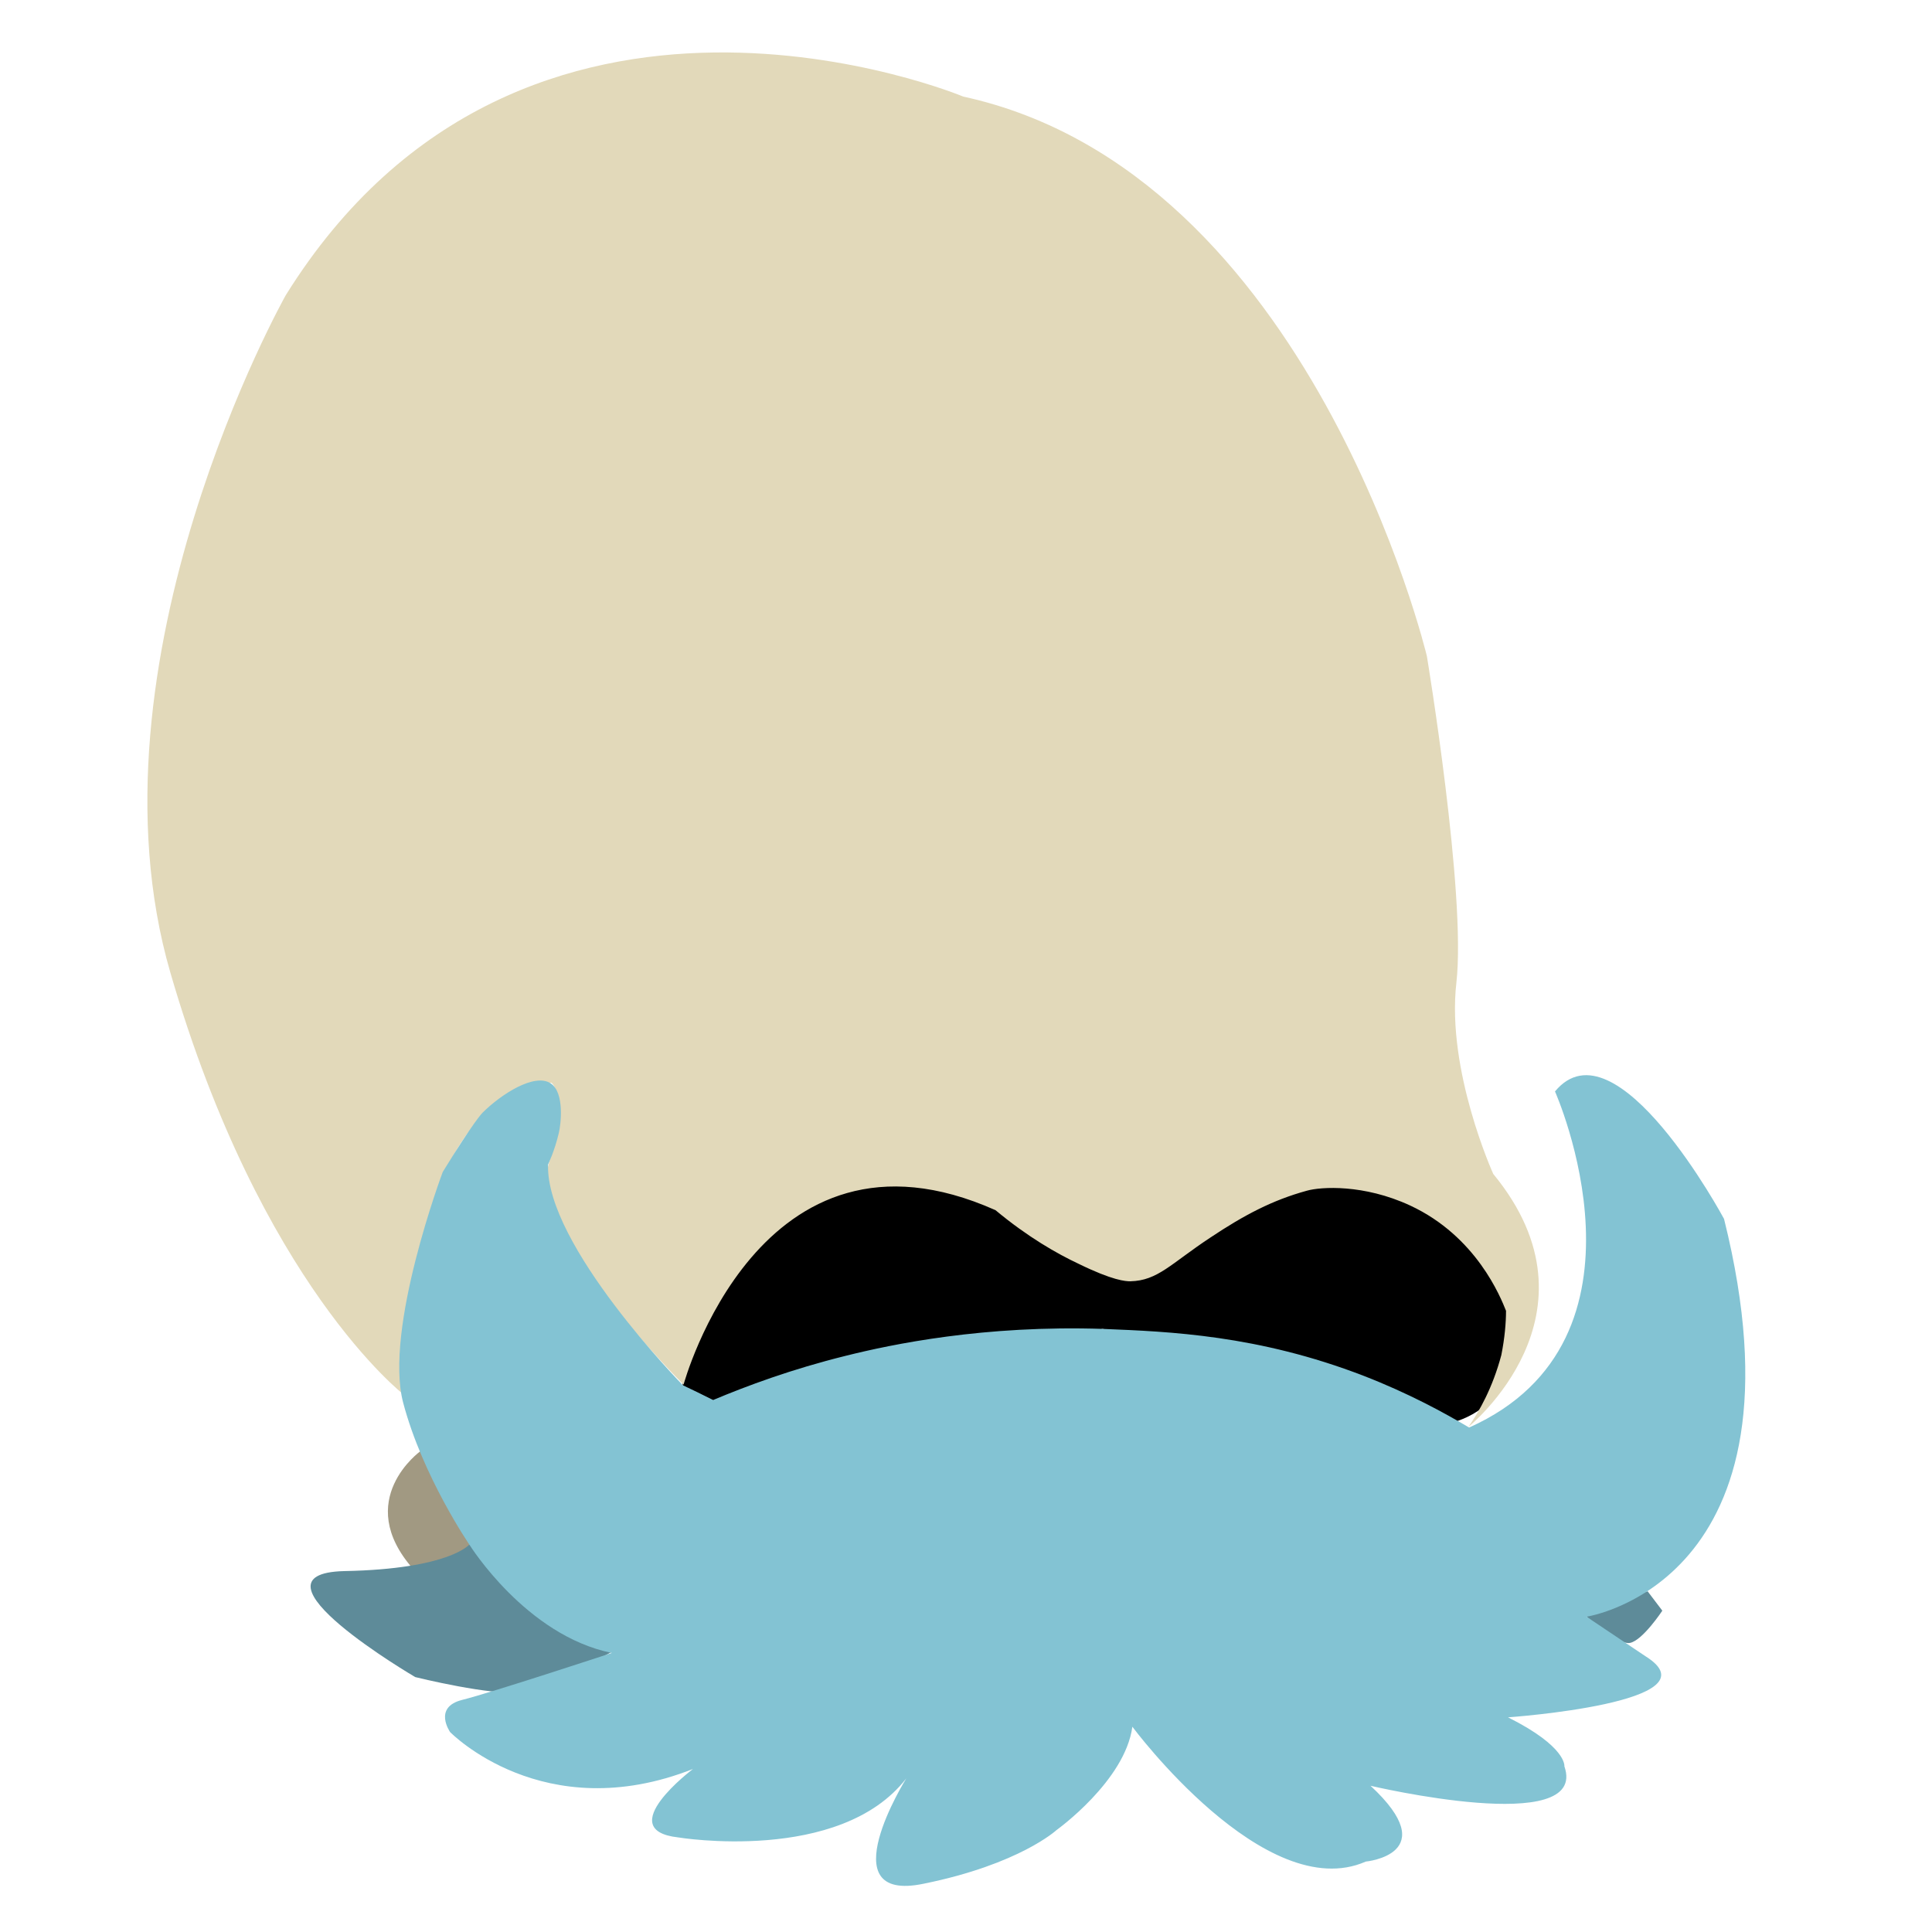
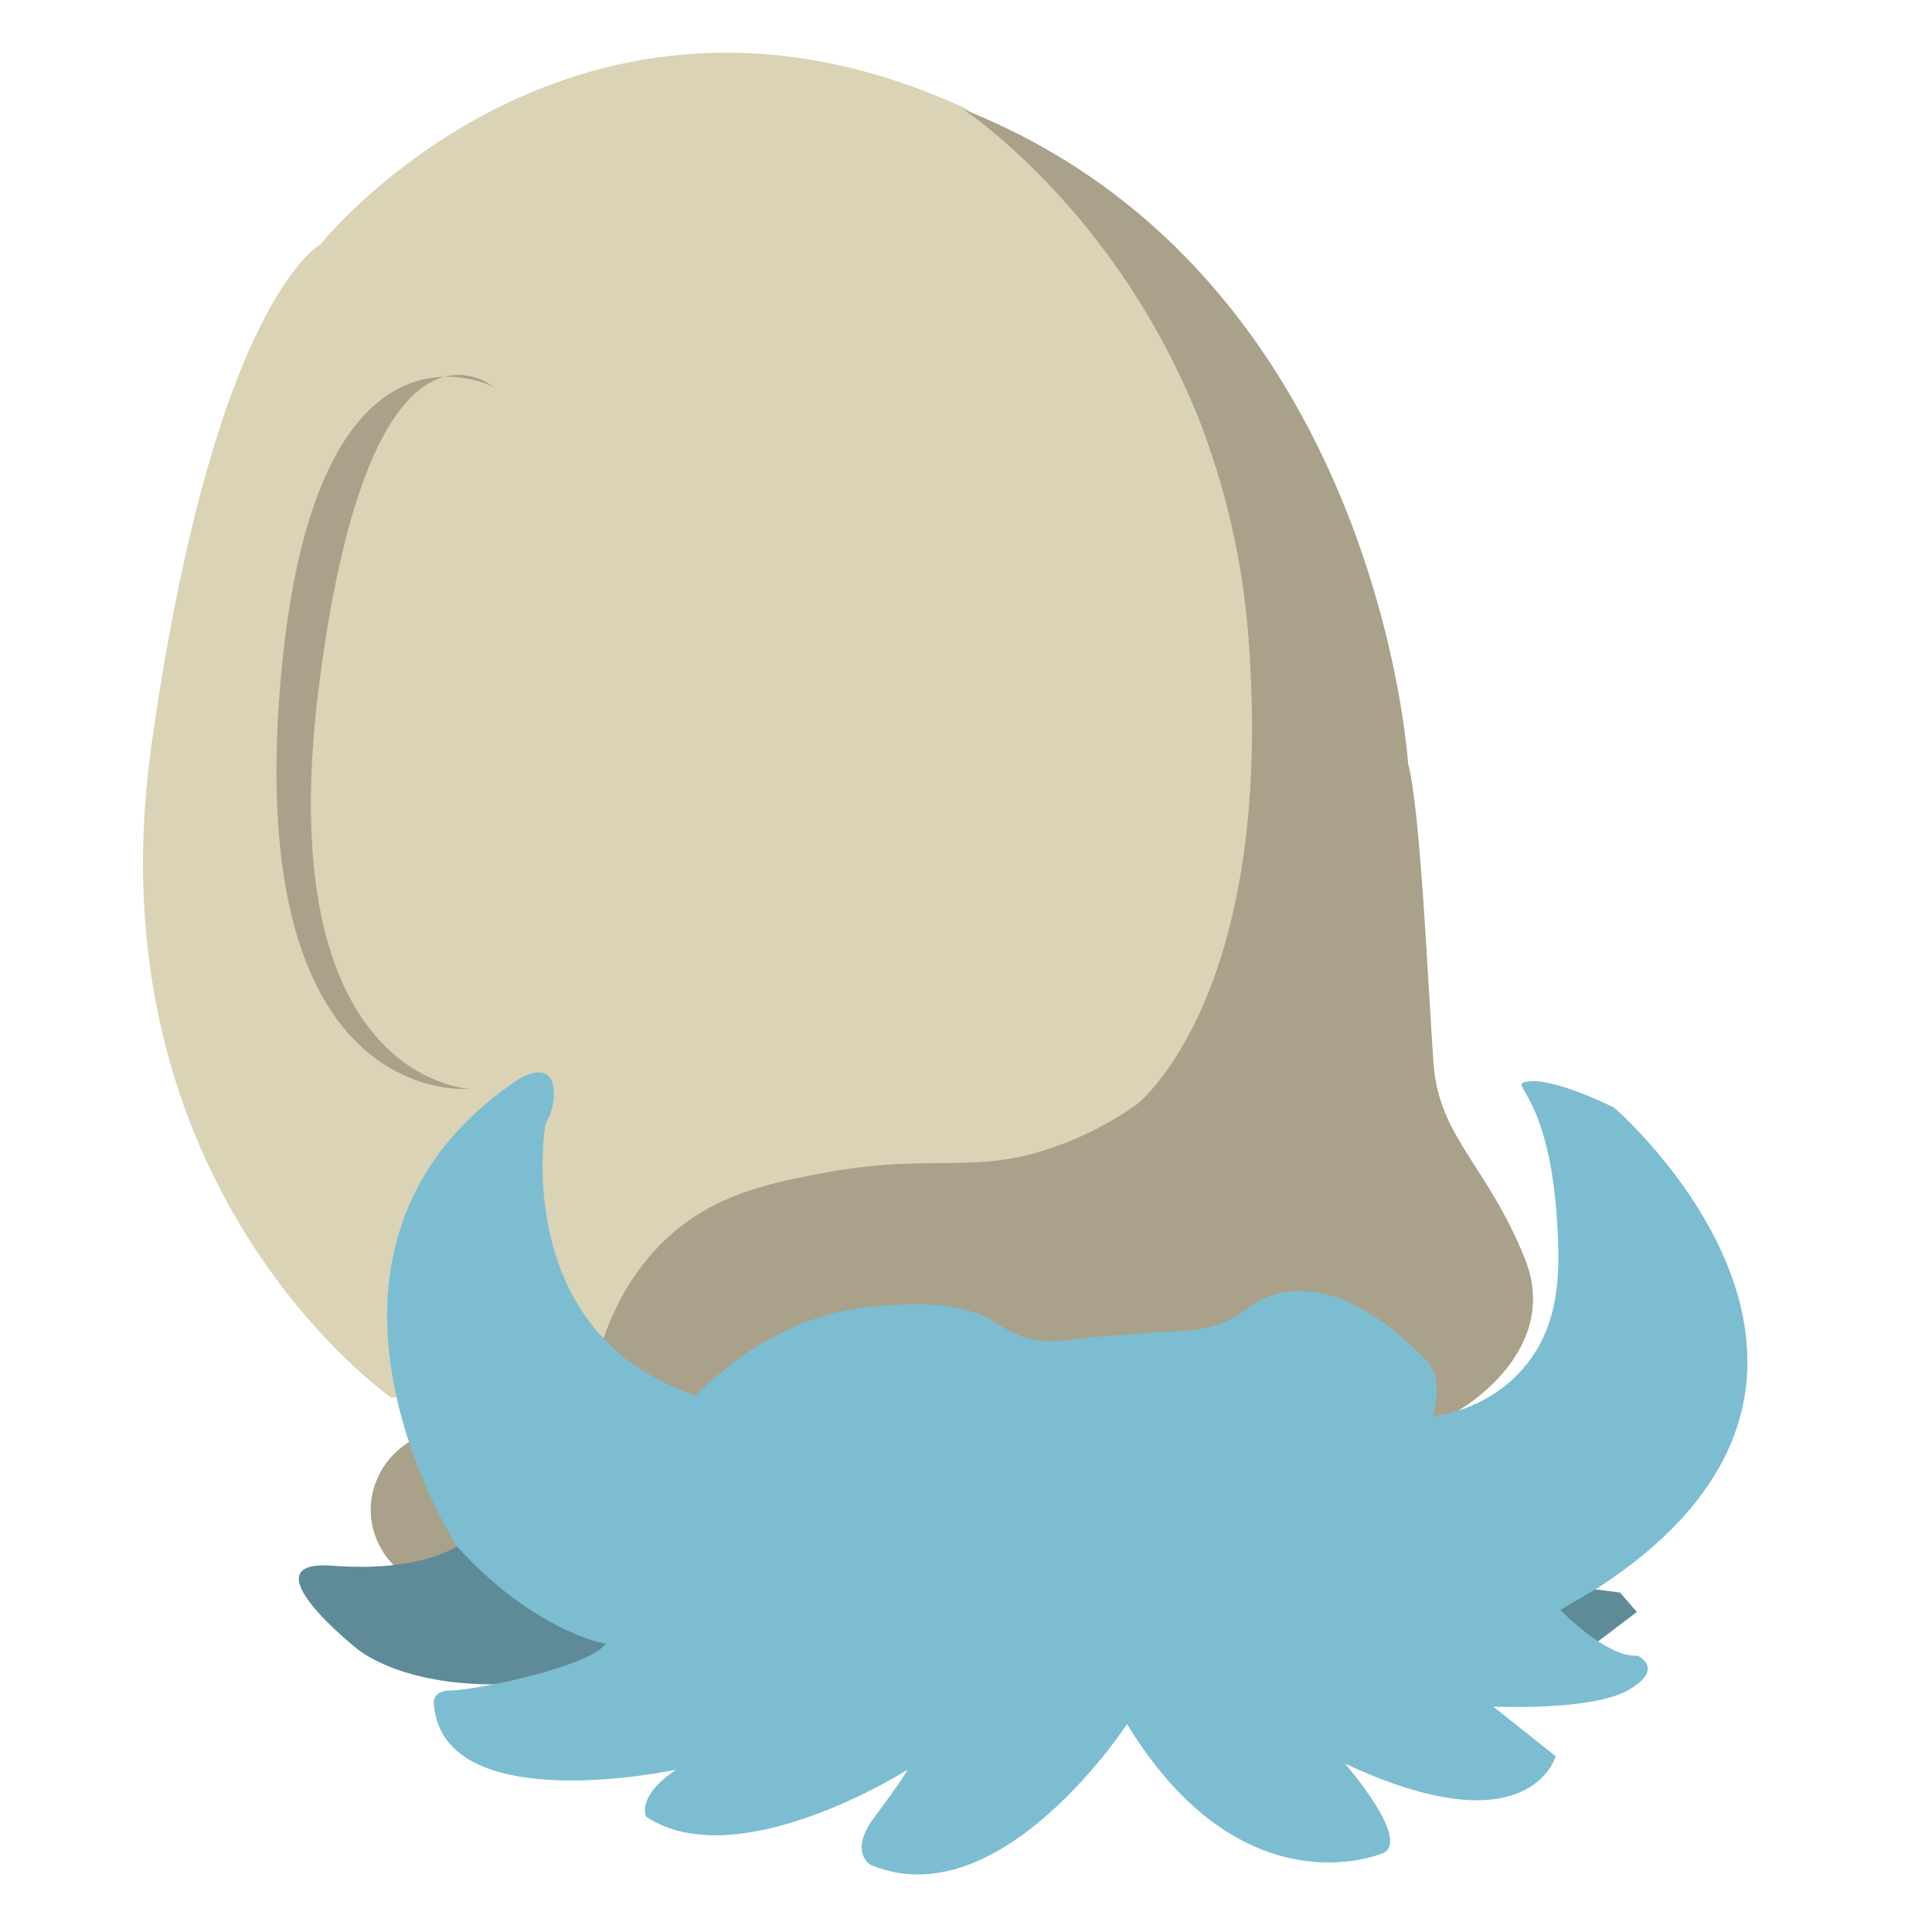
- <svg xmlns="http://www.w3.org/2000/svg" version="1.1" id="Layer_1" x="0px" y="0px" viewBox="0 0 288 288" style="enable-background:new 0 0 288 288;" xml:space="preserve">
+ <svg xmlns="http://www.w3.org/2000/svg" version="1.1" id="Layer_2" x="0px" y="0px" viewBox="0 0 288 288" style="enable-background:new 0 0 288 288;" xml:space="preserve">
  <style type="text/css">
- 	.st0{fill:#A19982;}
- 	.st1{fill:#5E8B99;}
- 	.st2{fill:#E2D9BA;}
- 	.st3{fill:#83C3D3;}
+ 	.st0{fill:#DBD3B6;}
+ 	.st1{fill:#A9A18A;}
+ 	.st2{fill:#5E8B97;}
+ 	.st3{fill:#7DBDD1;}
</style>
-   <path class="st0" d="M62.7,216.3c0,0-10.2,7.3-1.1,17.6c9.1,10.2,0,0,0,0s8.4-0.7,8.4-3.7s0,0,0,0L62.7,216.3z" />
-   <path class="st1" d="M70,230.2c0,0-2.9,3.7-18.7,4C35.6,234.6,61.9,250,61.9,250s11.7,2.9,15.7,2.2c4-0.7,13.5-5.9,13.5-5.9  L70,230.2z" />
-   <path class="st1" d="M245.6,237.2l2.2,2.9c0,0-2.9,4.4-4.8,4.8c-1.8,0.4-6.6-4-6.6-4L245.6,237.2z" />
-   <path d="M106.2,208.7c3,1.8,7.9,4.3,14.3,5.1c18.5,2.3,24.3-12.9,43.9-15.7c0,0,50.5,14.3,50.5,14.3l0,0c1.3-0.2,3.3-0.7,5.3-2  c5.6-3.8,6.3-11.3,6.1-14.4c-0.6-8.9-11.3-17.6-26.7-19.8c-1.1-0.2-6-0.4-12.1,1.5c-8,2.5-13.1,7.3-15.4,9.9c-2,0.5-4.9,0.9-8,0  c-2.6-0.7-4-2-6.6-3.7c-2.2-1.5-5.5-3.4-9.9-5.1c-2.1-0.9-12.2-5.1-23.7-0.7c-9.3,3.5-14,10.4-15.5,12.8c0,0-7.3,13.2-6.6,15.7  L106.2,208.7z" />
-   <path class="st2" d="M218.9,212.7c0,0,20.9-16.8,3.7-37.7c0,0-7-15.4-5.5-28.5c1.5-13.2-4.4-48.7-4.4-48.7s-17.2-72.1-69.1-83.4  c0,0-65.5-27.4-101,29.6c0,0-30.7,54.5-17.2,101s34.8,62.9,34.8,62.9s-0.4-44.6,22-46.5c0,0,2.6,1.8-0.4,12.1  c-2.9,10.2,20.1,32.9,20.1,32.9s11.3-41.7,46.5-26c4.8,4,9.2,6.5,12.4,8c5.1,2.5,7,2.6,7.7,2.6c4.1-0.1,6-2.6,11.9-6.5  c5.1-3.4,9.3-5.6,14.4-7c2.1-0.6,8.5-1,15.4,2.2c9.9,4.6,13.5,13.7,14.3,15.7c0,1.8-0.2,4.1-0.7,6.6  C222.5,206.9,220.5,210.4,218.9,212.7z" />
-   <path class="st3" d="M101.8,206.5c0,0-20.5-20.9-20.1-32.9c0,0,1-2.1,1.6-4.7c0.3-1.2,0.9-6-1.2-7.4c-2.4-1.6-7.4,1.6-10.2,4.4  c0,0-1.3,1.3-5.9,8.8c0,0-8.8,23.4-5.9,34.4c2.9,11,9.9,21.2,9.9,21.2s8.4,13.5,21.2,16.1c12.8,2.6,0,0,0,0s-17.9,5.9-22.3,7  c-4.4,1.1-1.8,4.8-1.8,4.8s13.9,14.3,36.2,5.5c0,0-12.1,9.1-2.2,10.2c0,0,24.1,4,34-8.8c0,0-11.7,18.7,2.6,15.7  c14.3-2.9,19.8-8,19.8-8s10.2-7.3,11.3-15.4c0,0,19.8,26.7,34.8,20.1c0,0,11.7-1.1,0.7-11.3c0,0,32.6,7.7,28.9-2.9  c0,0,0.4-2.9-8.4-7.3c0,0,31.5-2.2,20.5-9.1l-8.8-5.9c0,0,34-5.1,20.5-59.3c0,0-16.1-30-25.2-19c0,0,16.5,37-12.8,50.1  c-3.7-2.2-9-5.1-15.7-7.7c-15.8-6.1-29-6.6-38.8-7c-17.8-0.6-31.6,2.3-38.4,4c-8.1,2-14.8,4.5-19.8,6.6  C104.7,207.9,103.3,207.2,101.8,206.5z" />
+   <path class="st0" d="M58.4,208.4c0,0-45.2-31.2-35.8-97.5s25.2-74.5,25.2-74.5s37.6-47.1,96-20.3l23,16.2l32.8,83.6l-20.7,53.1  l-36.5,9c-3-0.6-6.5-1-10.5-1.1c-8.2-0.1-15,1.7-19.6,3.3c-3.4,5.9-9.1,13.5-18.4,19.1c-1.6,0.9-3.1,1.8-4.7,2.4  C78.9,204,68.7,206.2,58.4,208.4z" />
+   <path class="st1" d="M99,214.5c10.4,1.2,19.1,1.4,25.7,1.2c11.5-0.3,17.3-0.4,20.6-3.4c0.7-0.6,2.6-2.6,5.1-2.4c2,0.1,3.4,1.5,3.9,2  c4.9,4.4,16.5,7.1,22.3,3.4c3.1-1.9,1.7-3.8,5.6-7.3c0.5-0.4,7.6-6.6,13-4.4c3.7,1.5,2.9,5.3,8.3,8.6c1.3,0.8,3.4,2,6.1,2  c4.3-0.1,7.2-3.2,7.9-4c0,0,15.4-8.7,9.8-22.6c-5.6-13.9-12.8-18.1-13.6-29c-0.8-10.9-1.9-37.6-3.8-44.8c0,0-4.5-73-66.3-97.5  c0,0,38.4,25.2,42.5,78.7s-16.6,69.6-16.6,69.6c-2.4,1.7-6.2,4.1-11.3,6c-12.7,4.8-18.4,1.2-34.6,4.1c-8.7,1.6-16.9,3.2-24.1,9.8  c-5.6,5.2-8.3,11.3-9.7,15.5c1,1,1.9,2.2,2.9,3.5C95.9,207.2,97.8,211.2,99,214.5z" />
+   <path class="st1" d="M59.9,234.4c-3.9-3-5.6-8.1-4.1-12.8c1.5-4.8,5.9-8.2,10.9-8.4c0.5,5.8,1,11.5,1.4,17.3  C68.1,230.5,62.9,234.4,59.9,234.4z" />
+   <path class="st2" d="M68.1,230.5c0,0-5.4,3.9-18.5,2.9s3.4,12.2,3.4,12.2s6.8,6.3,23.9,5.4s20-8.8,20-8.8L68.1,230.5z" />
+   <polygon class="st2" points="241.5,237.4 244,240.3 233.7,248.1 229.8,235.9 " />
+   <path class="st3" d="M68.1,230.5c0,0-28.7-44.3,9.3-69.7c0,0,3.9-2.4,4.9,0.5s-1,6.3-1,6.3s-5.4,31.2,22.4,40.4  c2.7-2.7,12.2-11.9,26.1-13.2c4.4-0.4,13.1-1.2,18.5,2.3c0.8,0.5,3.1,2.2,6.5,2.7c2.2,0.3,4.1,0.1,5.4-0.2c1.4-0.1,2.8-0.3,4.2-0.4  c4-0.3,7.9-0.6,11.7-0.8c1.5,0,3.8-0.3,6.4-1.3c3.3-1.4,4-3,7.1-4c3-1,5.6-0.6,6.9-0.4c3.8,0.6,6.4,2.3,8.9,3.9  c2.1,1.4,3.5,2.6,5.4,4.4c2,1.8,2.3,2.4,2.5,2.7c0.5,0.9,1.6,3.3,0.2,7.5c2.7-0.4,8.6-1.8,13.1-6.7c4.8-5.2,5.8-11.5,5.7-18  c-0.5-24.4-8.3-24.8-4.4-25.3c3.9-0.5,12.7,3.9,12.7,3.9s46.3,39.9-2.4,71.6l-5.6,3.3c0,0,7,7.2,11.5,6.8c0,0,4.2,1.9-1.3,5.1  c-5.5,3.2-20.2,2.5-20.2,2.5l9.3,7.4c0,0-3.8,14-31.4,1.1c0,0,10.2,11.7,5.5,13.4c0,0-20.8,8.9-38-19.3c0,0-18.9,29.1-38.2,21  c0,0-3.4-1.9,0.6-7.2c4-5.3,4.9-7,4.9-7s-25.3,16.1-39,7c0,0-1.5-3,4.5-7c0,0-34.4,7.4-36.1-9.5c0,0-0.6-2.3,2.5-2.3  c3.2,0,20.6-3.4,23.1-7C90.3,245.1,79.6,243.2,68.1,230.5z" />
+   <path class="st1" d="M73.6,57.7c0,0-27.7-14.7-32,46.7s28.5,57.9,28.5,57.9s-30.2-0.9-22.5-60.5S73.6,57.7,73.6,57.7z" />
</svg>
